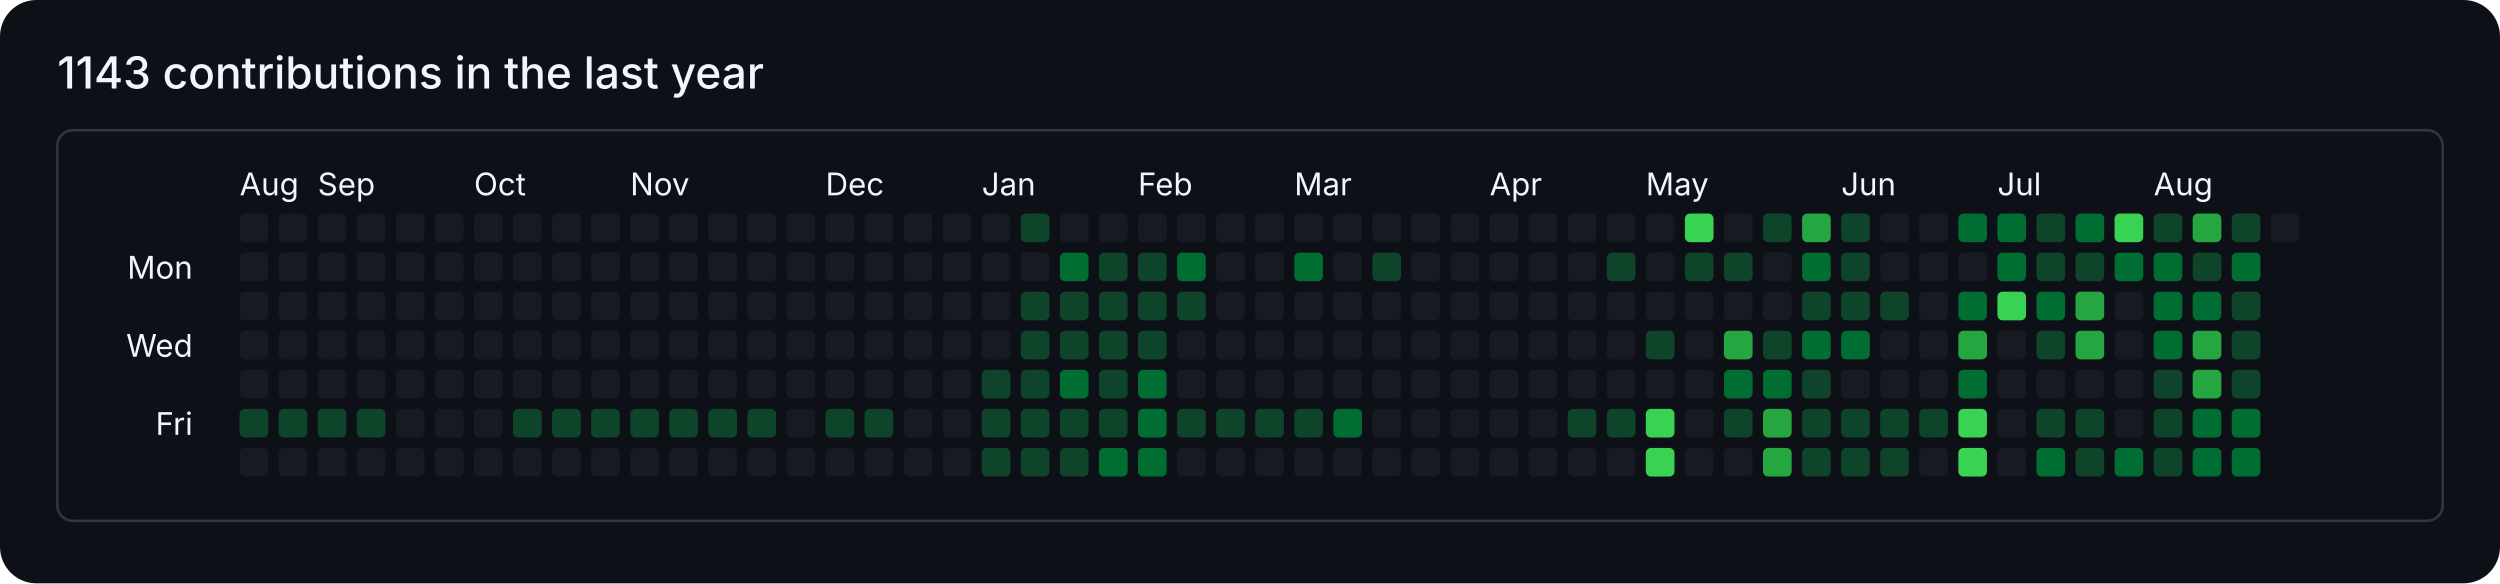
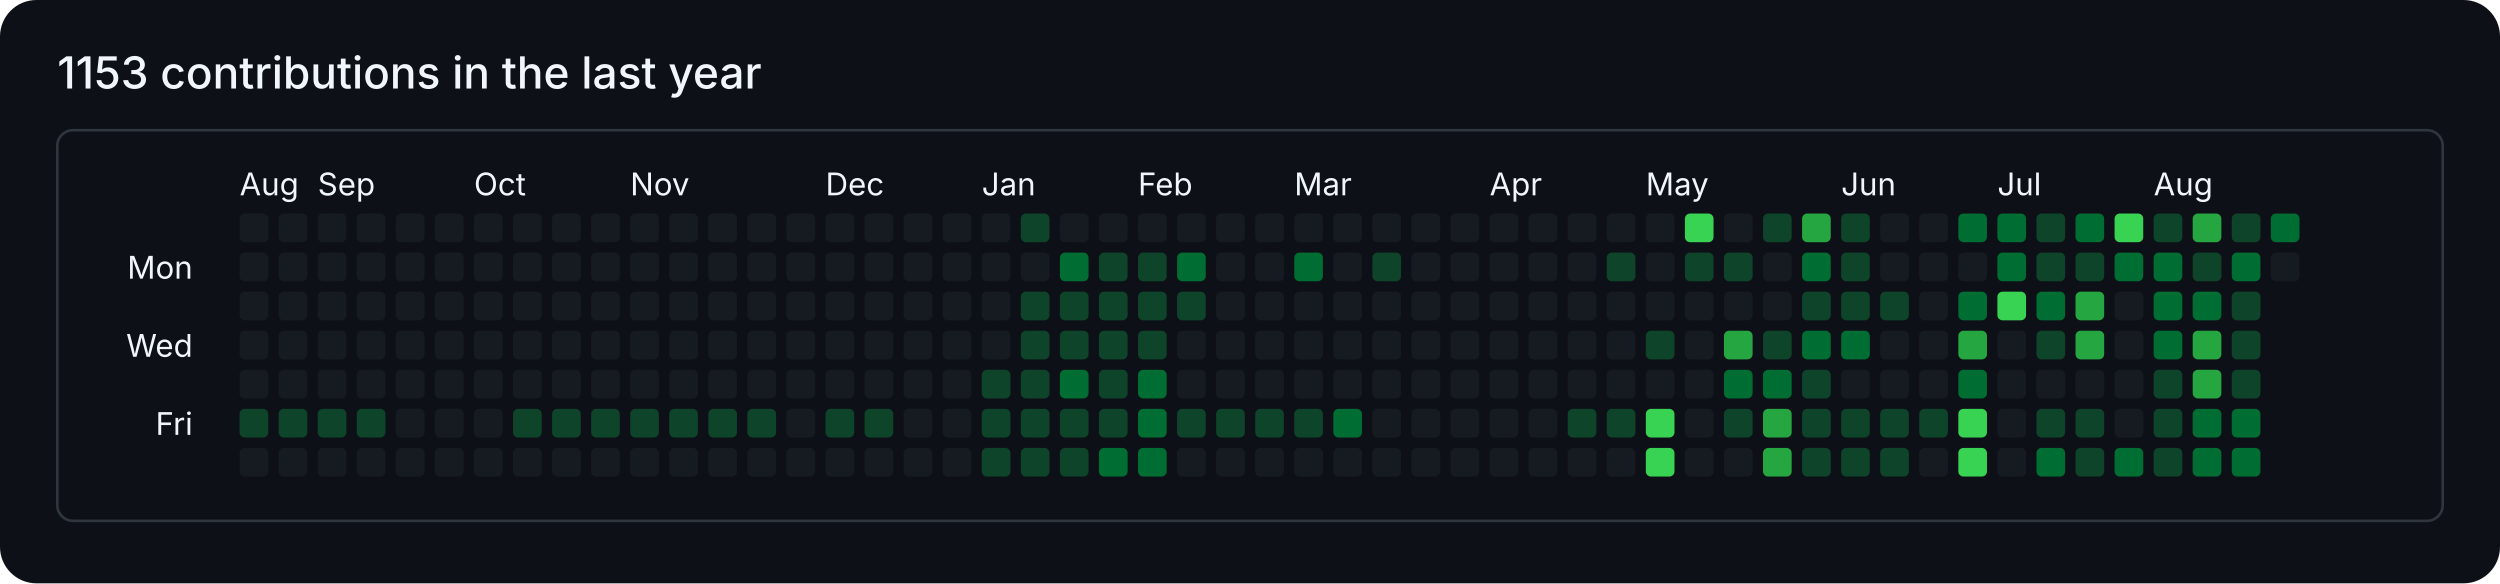
<svg xmlns="http://www.w3.org/2000/svg" width="1200" height="280" viewBox="0 0 960 224" fill="none" role="img" aria-label="AleksZyro GitHub contribution calendar">
  <style>
    .title { font: 500 17px -apple-system, BlinkMacSystemFont, 'Segoe UI', sans-serif; fill: #f0f6fc; }
    .month-label, .weekday-label, .legend, .hint { font: 400 12px -apple-system, BlinkMacSystemFont, 'Segoe UI', sans-serif; fill: #f0f6fc; }
    .hint, .legend-muted { fill: #8b949e; }
    .day-cell { shape-rendering: geometricPrecision; }
  </style>
  <rect width="960" height="224" rx="14" fill="#0d1117" />
-   <text x="22" y="34" class="title">1143 contributions in the last year</text>
+   <text x="22" y="34" class="title">1153 contributions in the last year</text>
  <rect x="22" y="50" width="916" height="150" rx="6" fill="none" stroke="#30363d" />
  <text x="92" y="75" class="month-label">Aug</text>
  <text x="122" y="75" class="month-label">Sep</text>
  <text x="182" y="75" class="month-label">Oct</text>
  <text x="242" y="75" class="month-label">Nov</text>
  <text x="317" y="75" class="month-label">Dec</text>
  <text x="377" y="75" class="month-label">Jan</text>
  <text x="437" y="75" class="month-label">Feb</text>
  <text x="497" y="75" class="month-label">Mar</text>
  <text x="572" y="75" class="month-label">Apr</text>
  <text x="632" y="75" class="month-label">May</text>
  <text x="707" y="75" class="month-label">Jun</text>
  <text x="767" y="75" class="month-label">Jul</text>
  <text x="827" y="75" class="month-label">Aug</text>
  <text x="74" y="107" class="weekday-label" text-anchor="end">Mon</text>
  <text x="74" y="137" class="weekday-label" text-anchor="end">Wed</text>
  <text x="74" y="167" class="weekday-label" text-anchor="end">Fri</text>
  <rect class="day-cell" x="92" y="82" width="11" height="11" rx="2" fill="#161b22" />
  <rect class="day-cell" x="92" y="97" width="11" height="11" rx="2" fill="#161b22" />
  <rect class="day-cell" x="92" y="112" width="11" height="11" rx="2" fill="#161b22" />
  <rect class="day-cell" x="92" y="127" width="11" height="11" rx="2" fill="#161b22" />
  <rect class="day-cell" x="92" y="142" width="11" height="11" rx="2" fill="#161b22" />
  <rect class="day-cell" x="92" y="157" width="11" height="11" rx="2" fill="#0e4429" />
  <rect class="day-cell" x="92" y="172" width="11" height="11" rx="2" fill="#161b22" />
  <rect class="day-cell" x="107" y="82" width="11" height="11" rx="2" fill="#161b22" />
  <rect class="day-cell" x="107" y="97" width="11" height="11" rx="2" fill="#161b22" />
  <rect class="day-cell" x="107" y="112" width="11" height="11" rx="2" fill="#161b22" />
  <rect class="day-cell" x="107" y="127" width="11" height="11" rx="2" fill="#161b22" />
  <rect class="day-cell" x="107" y="142" width="11" height="11" rx="2" fill="#161b22" />
  <rect class="day-cell" x="107" y="157" width="11" height="11" rx="2" fill="#0e4429" />
  <rect class="day-cell" x="107" y="172" width="11" height="11" rx="2" fill="#161b22" />
  <rect class="day-cell" x="122" y="82" width="11" height="11" rx="2" fill="#161b22" />
  <rect class="day-cell" x="122" y="97" width="11" height="11" rx="2" fill="#161b22" />
  <rect class="day-cell" x="122" y="112" width="11" height="11" rx="2" fill="#161b22" />
  <rect class="day-cell" x="122" y="127" width="11" height="11" rx="2" fill="#161b22" />
  <rect class="day-cell" x="122" y="142" width="11" height="11" rx="2" fill="#161b22" />
  <rect class="day-cell" x="122" y="157" width="11" height="11" rx="2" fill="#0e4429" />
  <rect class="day-cell" x="122" y="172" width="11" height="11" rx="2" fill="#161b22" />
  <rect class="day-cell" x="137" y="82" width="11" height="11" rx="2" fill="#161b22" />
  <rect class="day-cell" x="137" y="97" width="11" height="11" rx="2" fill="#161b22" />
  <rect class="day-cell" x="137" y="112" width="11" height="11" rx="2" fill="#161b22" />
  <rect class="day-cell" x="137" y="127" width="11" height="11" rx="2" fill="#161b22" />
  <rect class="day-cell" x="137" y="142" width="11" height="11" rx="2" fill="#161b22" />
  <rect class="day-cell" x="137" y="157" width="11" height="11" rx="2" fill="#0e4429" />
  <rect class="day-cell" x="137" y="172" width="11" height="11" rx="2" fill="#161b22" />
  <rect class="day-cell" x="152" y="82" width="11" height="11" rx="2" fill="#161b22" />
  <rect class="day-cell" x="152" y="97" width="11" height="11" rx="2" fill="#161b22" />
  <rect class="day-cell" x="152" y="112" width="11" height="11" rx="2" fill="#161b22" />
  <rect class="day-cell" x="152" y="127" width="11" height="11" rx="2" fill="#161b22" />
  <rect class="day-cell" x="152" y="142" width="11" height="11" rx="2" fill="#161b22" />
  <rect class="day-cell" x="152" y="157" width="11" height="11" rx="2" fill="#161b22" />
  <rect class="day-cell" x="152" y="172" width="11" height="11" rx="2" fill="#161b22" />
  <rect class="day-cell" x="167" y="82" width="11" height="11" rx="2" fill="#161b22" />
  <rect class="day-cell" x="167" y="97" width="11" height="11" rx="2" fill="#161b22" />
  <rect class="day-cell" x="167" y="112" width="11" height="11" rx="2" fill="#161b22" />
  <rect class="day-cell" x="167" y="127" width="11" height="11" rx="2" fill="#161b22" />
  <rect class="day-cell" x="167" y="142" width="11" height="11" rx="2" fill="#161b22" />
  <rect class="day-cell" x="167" y="157" width="11" height="11" rx="2" fill="#161b22" />
  <rect class="day-cell" x="167" y="172" width="11" height="11" rx="2" fill="#161b22" />
  <rect class="day-cell" x="182" y="82" width="11" height="11" rx="2" fill="#161b22" />
  <rect class="day-cell" x="182" y="97" width="11" height="11" rx="2" fill="#161b22" />
  <rect class="day-cell" x="182" y="112" width="11" height="11" rx="2" fill="#161b22" />
  <rect class="day-cell" x="182" y="127" width="11" height="11" rx="2" fill="#161b22" />
  <rect class="day-cell" x="182" y="142" width="11" height="11" rx="2" fill="#161b22" />
  <rect class="day-cell" x="182" y="157" width="11" height="11" rx="2" fill="#161b22" />
  <rect class="day-cell" x="182" y="172" width="11" height="11" rx="2" fill="#161b22" />
  <rect class="day-cell" x="197" y="82" width="11" height="11" rx="2" fill="#161b22" />
  <rect class="day-cell" x="197" y="97" width="11" height="11" rx="2" fill="#161b22" />
  <rect class="day-cell" x="197" y="112" width="11" height="11" rx="2" fill="#161b22" />
  <rect class="day-cell" x="197" y="127" width="11" height="11" rx="2" fill="#161b22" />
  <rect class="day-cell" x="197" y="142" width="11" height="11" rx="2" fill="#161b22" />
  <rect class="day-cell" x="197" y="157" width="11" height="11" rx="2" fill="#0e4429" />
  <rect class="day-cell" x="197" y="172" width="11" height="11" rx="2" fill="#161b22" />
  <rect class="day-cell" x="212" y="82" width="11" height="11" rx="2" fill="#161b22" />
  <rect class="day-cell" x="212" y="97" width="11" height="11" rx="2" fill="#161b22" />
  <rect class="day-cell" x="212" y="112" width="11" height="11" rx="2" fill="#161b22" />
  <rect class="day-cell" x="212" y="127" width="11" height="11" rx="2" fill="#161b22" />
  <rect class="day-cell" x="212" y="142" width="11" height="11" rx="2" fill="#161b22" />
  <rect class="day-cell" x="212" y="157" width="11" height="11" rx="2" fill="#0e4429" />
  <rect class="day-cell" x="212" y="172" width="11" height="11" rx="2" fill="#161b22" />
  <rect class="day-cell" x="227" y="82" width="11" height="11" rx="2" fill="#161b22" />
  <rect class="day-cell" x="227" y="97" width="11" height="11" rx="2" fill="#161b22" />
  <rect class="day-cell" x="227" y="112" width="11" height="11" rx="2" fill="#161b22" />
  <rect class="day-cell" x="227" y="127" width="11" height="11" rx="2" fill="#161b22" />
  <rect class="day-cell" x="227" y="142" width="11" height="11" rx="2" fill="#161b22" />
  <rect class="day-cell" x="227" y="157" width="11" height="11" rx="2" fill="#0e4429" />
  <rect class="day-cell" x="227" y="172" width="11" height="11" rx="2" fill="#161b22" />
  <rect class="day-cell" x="242" y="82" width="11" height="11" rx="2" fill="#161b22" />
  <rect class="day-cell" x="242" y="97" width="11" height="11" rx="2" fill="#161b22" />
  <rect class="day-cell" x="242" y="112" width="11" height="11" rx="2" fill="#161b22" />
  <rect class="day-cell" x="242" y="127" width="11" height="11" rx="2" fill="#161b22" />
  <rect class="day-cell" x="242" y="142" width="11" height="11" rx="2" fill="#161b22" />
  <rect class="day-cell" x="242" y="157" width="11" height="11" rx="2" fill="#0e4429" />
  <rect class="day-cell" x="242" y="172" width="11" height="11" rx="2" fill="#161b22" />
  <rect class="day-cell" x="257" y="82" width="11" height="11" rx="2" fill="#161b22" />
  <rect class="day-cell" x="257" y="97" width="11" height="11" rx="2" fill="#161b22" />
  <rect class="day-cell" x="257" y="112" width="11" height="11" rx="2" fill="#161b22" />
  <rect class="day-cell" x="257" y="127" width="11" height="11" rx="2" fill="#161b22" />
  <rect class="day-cell" x="257" y="142" width="11" height="11" rx="2" fill="#161b22" />
  <rect class="day-cell" x="257" y="157" width="11" height="11" rx="2" fill="#0e4429" />
  <rect class="day-cell" x="257" y="172" width="11" height="11" rx="2" fill="#161b22" />
  <rect class="day-cell" x="272" y="82" width="11" height="11" rx="2" fill="#161b22" />
  <rect class="day-cell" x="272" y="97" width="11" height="11" rx="2" fill="#161b22" />
  <rect class="day-cell" x="272" y="112" width="11" height="11" rx="2" fill="#161b22" />
  <rect class="day-cell" x="272" y="127" width="11" height="11" rx="2" fill="#161b22" />
  <rect class="day-cell" x="272" y="142" width="11" height="11" rx="2" fill="#161b22" />
  <rect class="day-cell" x="272" y="157" width="11" height="11" rx="2" fill="#0e4429" />
  <rect class="day-cell" x="272" y="172" width="11" height="11" rx="2" fill="#161b22" />
  <rect class="day-cell" x="287" y="82" width="11" height="11" rx="2" fill="#161b22" />
  <rect class="day-cell" x="287" y="97" width="11" height="11" rx="2" fill="#161b22" />
  <rect class="day-cell" x="287" y="112" width="11" height="11" rx="2" fill="#161b22" />
  <rect class="day-cell" x="287" y="127" width="11" height="11" rx="2" fill="#161b22" />
  <rect class="day-cell" x="287" y="142" width="11" height="11" rx="2" fill="#161b22" />
  <rect class="day-cell" x="287" y="157" width="11" height="11" rx="2" fill="#0e4429" />
  <rect class="day-cell" x="287" y="172" width="11" height="11" rx="2" fill="#161b22" />
  <rect class="day-cell" x="302" y="82" width="11" height="11" rx="2" fill="#161b22" />
  <rect class="day-cell" x="302" y="97" width="11" height="11" rx="2" fill="#161b22" />
  <rect class="day-cell" x="302" y="112" width="11" height="11" rx="2" fill="#161b22" />
  <rect class="day-cell" x="302" y="127" width="11" height="11" rx="2" fill="#161b22" />
  <rect class="day-cell" x="302" y="142" width="11" height="11" rx="2" fill="#161b22" />
  <rect class="day-cell" x="302" y="157" width="11" height="11" rx="2" fill="#161b22" />
  <rect class="day-cell" x="302" y="172" width="11" height="11" rx="2" fill="#161b22" />
  <rect class="day-cell" x="317" y="82" width="11" height="11" rx="2" fill="#161b22" />
  <rect class="day-cell" x="317" y="97" width="11" height="11" rx="2" fill="#161b22" />
  <rect class="day-cell" x="317" y="112" width="11" height="11" rx="2" fill="#161b22" />
  <rect class="day-cell" x="317" y="127" width="11" height="11" rx="2" fill="#161b22" />
  <rect class="day-cell" x="317" y="142" width="11" height="11" rx="2" fill="#161b22" />
  <rect class="day-cell" x="317" y="157" width="11" height="11" rx="2" fill="#0e4429" />
  <rect class="day-cell" x="317" y="172" width="11" height="11" rx="2" fill="#161b22" />
  <rect class="day-cell" x="332" y="82" width="11" height="11" rx="2" fill="#161b22" />
  <rect class="day-cell" x="332" y="97" width="11" height="11" rx="2" fill="#161b22" />
  <rect class="day-cell" x="332" y="112" width="11" height="11" rx="2" fill="#161b22" />
  <rect class="day-cell" x="332" y="127" width="11" height="11" rx="2" fill="#161b22" />
  <rect class="day-cell" x="332" y="142" width="11" height="11" rx="2" fill="#161b22" />
  <rect class="day-cell" x="332" y="157" width="11" height="11" rx="2" fill="#0e4429" />
  <rect class="day-cell" x="332" y="172" width="11" height="11" rx="2" fill="#161b22" />
  <rect class="day-cell" x="347" y="82" width="11" height="11" rx="2" fill="#161b22" />
  <rect class="day-cell" x="347" y="97" width="11" height="11" rx="2" fill="#161b22" />
  <rect class="day-cell" x="347" y="112" width="11" height="11" rx="2" fill="#161b22" />
  <rect class="day-cell" x="347" y="127" width="11" height="11" rx="2" fill="#161b22" />
  <rect class="day-cell" x="347" y="142" width="11" height="11" rx="2" fill="#161b22" />
  <rect class="day-cell" x="347" y="157" width="11" height="11" rx="2" fill="#161b22" />
  <rect class="day-cell" x="347" y="172" width="11" height="11" rx="2" fill="#161b22" />
  <rect class="day-cell" x="362" y="82" width="11" height="11" rx="2" fill="#161b22" />
  <rect class="day-cell" x="362" y="97" width="11" height="11" rx="2" fill="#161b22" />
  <rect class="day-cell" x="362" y="112" width="11" height="11" rx="2" fill="#161b22" />
  <rect class="day-cell" x="362" y="127" width="11" height="11" rx="2" fill="#161b22" />
  <rect class="day-cell" x="362" y="142" width="11" height="11" rx="2" fill="#161b22" />
  <rect class="day-cell" x="362" y="157" width="11" height="11" rx="2" fill="#161b22" />
  <rect class="day-cell" x="362" y="172" width="11" height="11" rx="2" fill="#161b22" />
  <rect class="day-cell" x="377" y="82" width="11" height="11" rx="2" fill="#161b22" />
  <rect class="day-cell" x="377" y="97" width="11" height="11" rx="2" fill="#161b22" />
  <rect class="day-cell" x="377" y="112" width="11" height="11" rx="2" fill="#161b22" />
  <rect class="day-cell" x="377" y="127" width="11" height="11" rx="2" fill="#161b22" />
  <rect class="day-cell" x="377" y="142" width="11" height="11" rx="2" fill="#0e4429" />
  <rect class="day-cell" x="377" y="157" width="11" height="11" rx="2" fill="#0e4429" />
  <rect class="day-cell" x="377" y="172" width="11" height="11" rx="2" fill="#0e4429" />
  <rect class="day-cell" x="392" y="82" width="11" height="11" rx="2" fill="#0e4429" />
  <rect class="day-cell" x="392" y="97" width="11" height="11" rx="2" fill="#161b22" />
  <rect class="day-cell" x="392" y="112" width="11" height="11" rx="2" fill="#0e4429" />
  <rect class="day-cell" x="392" y="127" width="11" height="11" rx="2" fill="#0e4429" />
  <rect class="day-cell" x="392" y="142" width="11" height="11" rx="2" fill="#0e4429" />
  <rect class="day-cell" x="392" y="157" width="11" height="11" rx="2" fill="#0e4429" />
  <rect class="day-cell" x="392" y="172" width="11" height="11" rx="2" fill="#0e4429" />
  <rect class="day-cell" x="407" y="82" width="11" height="11" rx="2" fill="#161b22" />
  <rect class="day-cell" x="407" y="97" width="11" height="11" rx="2" fill="#006d32" />
  <rect class="day-cell" x="407" y="112" width="11" height="11" rx="2" fill="#0e4429" />
  <rect class="day-cell" x="407" y="127" width="11" height="11" rx="2" fill="#0e4429" />
  <rect class="day-cell" x="407" y="142" width="11" height="11" rx="2" fill="#006d32" />
  <rect class="day-cell" x="407" y="157" width="11" height="11" rx="2" fill="#0e4429" />
  <rect class="day-cell" x="407" y="172" width="11" height="11" rx="2" fill="#0e4429" />
  <rect class="day-cell" x="422" y="82" width="11" height="11" rx="2" fill="#161b22" />
  <rect class="day-cell" x="422" y="97" width="11" height="11" rx="2" fill="#0e4429" />
  <rect class="day-cell" x="422" y="112" width="11" height="11" rx="2" fill="#0e4429" />
  <rect class="day-cell" x="422" y="127" width="11" height="11" rx="2" fill="#0e4429" />
  <rect class="day-cell" x="422" y="142" width="11" height="11" rx="2" fill="#0e4429" />
  <rect class="day-cell" x="422" y="157" width="11" height="11" rx="2" fill="#0e4429" />
  <rect class="day-cell" x="422" y="172" width="11" height="11" rx="2" fill="#006d32" />
  <rect class="day-cell" x="437" y="82" width="11" height="11" rx="2" fill="#161b22" />
  <rect class="day-cell" x="437" y="97" width="11" height="11" rx="2" fill="#0e4429" />
  <rect class="day-cell" x="437" y="112" width="11" height="11" rx="2" fill="#0e4429" />
  <rect class="day-cell" x="437" y="127" width="11" height="11" rx="2" fill="#0e4429" />
  <rect class="day-cell" x="437" y="142" width="11" height="11" rx="2" fill="#006d32" />
  <rect class="day-cell" x="437" y="157" width="11" height="11" rx="2" fill="#006d32" />
  <rect class="day-cell" x="437" y="172" width="11" height="11" rx="2" fill="#006d32" />
  <rect class="day-cell" x="452" y="82" width="11" height="11" rx="2" fill="#161b22" />
  <rect class="day-cell" x="452" y="97" width="11" height="11" rx="2" fill="#006d32" />
  <rect class="day-cell" x="452" y="112" width="11" height="11" rx="2" fill="#0e4429" />
  <rect class="day-cell" x="452" y="127" width="11" height="11" rx="2" fill="#161b22" />
  <rect class="day-cell" x="452" y="142" width="11" height="11" rx="2" fill="#161b22" />
  <rect class="day-cell" x="452" y="157" width="11" height="11" rx="2" fill="#0e4429" />
  <rect class="day-cell" x="452" y="172" width="11" height="11" rx="2" fill="#161b22" />
  <rect class="day-cell" x="467" y="82" width="11" height="11" rx="2" fill="#161b22" />
  <rect class="day-cell" x="467" y="97" width="11" height="11" rx="2" fill="#161b22" />
  <rect class="day-cell" x="467" y="112" width="11" height="11" rx="2" fill="#161b22" />
  <rect class="day-cell" x="467" y="127" width="11" height="11" rx="2" fill="#161b22" />
  <rect class="day-cell" x="467" y="142" width="11" height="11" rx="2" fill="#161b22" />
  <rect class="day-cell" x="467" y="157" width="11" height="11" rx="2" fill="#0e4429" />
  <rect class="day-cell" x="467" y="172" width="11" height="11" rx="2" fill="#161b22" />
  <rect class="day-cell" x="482" y="82" width="11" height="11" rx="2" fill="#161b22" />
  <rect class="day-cell" x="482" y="97" width="11" height="11" rx="2" fill="#161b22" />
  <rect class="day-cell" x="482" y="112" width="11" height="11" rx="2" fill="#161b22" />
  <rect class="day-cell" x="482" y="127" width="11" height="11" rx="2" fill="#161b22" />
  <rect class="day-cell" x="482" y="142" width="11" height="11" rx="2" fill="#161b22" />
  <rect class="day-cell" x="482" y="157" width="11" height="11" rx="2" fill="#0e4429" />
  <rect class="day-cell" x="482" y="172" width="11" height="11" rx="2" fill="#161b22" />
  <rect class="day-cell" x="497" y="82" width="11" height="11" rx="2" fill="#161b22" />
  <rect class="day-cell" x="497" y="97" width="11" height="11" rx="2" fill="#006d32" />
  <rect class="day-cell" x="497" y="112" width="11" height="11" rx="2" fill="#161b22" />
  <rect class="day-cell" x="497" y="127" width="11" height="11" rx="2" fill="#161b22" />
  <rect class="day-cell" x="497" y="142" width="11" height="11" rx="2" fill="#161b22" />
  <rect class="day-cell" x="497" y="157" width="11" height="11" rx="2" fill="#0e4429" />
  <rect class="day-cell" x="497" y="172" width="11" height="11" rx="2" fill="#161b22" />
  <rect class="day-cell" x="512" y="82" width="11" height="11" rx="2" fill="#161b22" />
  <rect class="day-cell" x="512" y="97" width="11" height="11" rx="2" fill="#161b22" />
  <rect class="day-cell" x="512" y="112" width="11" height="11" rx="2" fill="#161b22" />
  <rect class="day-cell" x="512" y="127" width="11" height="11" rx="2" fill="#161b22" />
  <rect class="day-cell" x="512" y="142" width="11" height="11" rx="2" fill="#161b22" />
  <rect class="day-cell" x="512" y="157" width="11" height="11" rx="2" fill="#006d32" />
  <rect class="day-cell" x="512" y="172" width="11" height="11" rx="2" fill="#161b22" />
  <rect class="day-cell" x="527" y="82" width="11" height="11" rx="2" fill="#161b22" />
  <rect class="day-cell" x="527" y="97" width="11" height="11" rx="2" fill="#0e4429" />
  <rect class="day-cell" x="527" y="112" width="11" height="11" rx="2" fill="#161b22" />
  <rect class="day-cell" x="527" y="127" width="11" height="11" rx="2" fill="#161b22" />
  <rect class="day-cell" x="527" y="142" width="11" height="11" rx="2" fill="#161b22" />
  <rect class="day-cell" x="527" y="157" width="11" height="11" rx="2" fill="#161b22" />
  <rect class="day-cell" x="527" y="172" width="11" height="11" rx="2" fill="#161b22" />
  <rect class="day-cell" x="542" y="82" width="11" height="11" rx="2" fill="#161b22" />
  <rect class="day-cell" x="542" y="97" width="11" height="11" rx="2" fill="#161b22" />
  <rect class="day-cell" x="542" y="112" width="11" height="11" rx="2" fill="#161b22" />
  <rect class="day-cell" x="542" y="127" width="11" height="11" rx="2" fill="#161b22" />
  <rect class="day-cell" x="542" y="142" width="11" height="11" rx="2" fill="#161b22" />
  <rect class="day-cell" x="542" y="157" width="11" height="11" rx="2" fill="#161b22" />
  <rect class="day-cell" x="542" y="172" width="11" height="11" rx="2" fill="#161b22" />
  <rect class="day-cell" x="557" y="82" width="11" height="11" rx="2" fill="#161b22" />
  <rect class="day-cell" x="557" y="97" width="11" height="11" rx="2" fill="#161b22" />
  <rect class="day-cell" x="557" y="112" width="11" height="11" rx="2" fill="#161b22" />
  <rect class="day-cell" x="557" y="127" width="11" height="11" rx="2" fill="#161b22" />
  <rect class="day-cell" x="557" y="142" width="11" height="11" rx="2" fill="#161b22" />
  <rect class="day-cell" x="557" y="157" width="11" height="11" rx="2" fill="#161b22" />
  <rect class="day-cell" x="557" y="172" width="11" height="11" rx="2" fill="#161b22" />
  <rect class="day-cell" x="572" y="82" width="11" height="11" rx="2" fill="#161b22" />
  <rect class="day-cell" x="572" y="97" width="11" height="11" rx="2" fill="#161b22" />
  <rect class="day-cell" x="572" y="112" width="11" height="11" rx="2" fill="#161b22" />
  <rect class="day-cell" x="572" y="127" width="11" height="11" rx="2" fill="#161b22" />
  <rect class="day-cell" x="572" y="142" width="11" height="11" rx="2" fill="#161b22" />
  <rect class="day-cell" x="572" y="157" width="11" height="11" rx="2" fill="#161b22" />
  <rect class="day-cell" x="572" y="172" width="11" height="11" rx="2" fill="#161b22" />
  <rect class="day-cell" x="587" y="82" width="11" height="11" rx="2" fill="#161b22" />
  <rect class="day-cell" x="587" y="97" width="11" height="11" rx="2" fill="#161b22" />
  <rect class="day-cell" x="587" y="112" width="11" height="11" rx="2" fill="#161b22" />
  <rect class="day-cell" x="587" y="127" width="11" height="11" rx="2" fill="#161b22" />
  <rect class="day-cell" x="587" y="142" width="11" height="11" rx="2" fill="#161b22" />
  <rect class="day-cell" x="587" y="157" width="11" height="11" rx="2" fill="#161b22" />
  <rect class="day-cell" x="587" y="172" width="11" height="11" rx="2" fill="#161b22" />
  <rect class="day-cell" x="602" y="82" width="11" height="11" rx="2" fill="#161b22" />
  <rect class="day-cell" x="602" y="97" width="11" height="11" rx="2" fill="#161b22" />
  <rect class="day-cell" x="602" y="112" width="11" height="11" rx="2" fill="#161b22" />
  <rect class="day-cell" x="602" y="127" width="11" height="11" rx="2" fill="#161b22" />
  <rect class="day-cell" x="602" y="142" width="11" height="11" rx="2" fill="#161b22" />
  <rect class="day-cell" x="602" y="157" width="11" height="11" rx="2" fill="#0e4429" />
  <rect class="day-cell" x="602" y="172" width="11" height="11" rx="2" fill="#161b22" />
  <rect class="day-cell" x="617" y="82" width="11" height="11" rx="2" fill="#161b22" />
  <rect class="day-cell" x="617" y="97" width="11" height="11" rx="2" fill="#0e4429" />
  <rect class="day-cell" x="617" y="112" width="11" height="11" rx="2" fill="#161b22" />
  <rect class="day-cell" x="617" y="127" width="11" height="11" rx="2" fill="#161b22" />
  <rect class="day-cell" x="617" y="142" width="11" height="11" rx="2" fill="#161b22" />
  <rect class="day-cell" x="617" y="157" width="11" height="11" rx="2" fill="#0e4429" />
  <rect class="day-cell" x="617" y="172" width="11" height="11" rx="2" fill="#161b22" />
  <rect class="day-cell" x="632" y="82" width="11" height="11" rx="2" fill="#161b22" />
  <rect class="day-cell" x="632" y="97" width="11" height="11" rx="2" fill="#161b22" />
  <rect class="day-cell" x="632" y="112" width="11" height="11" rx="2" fill="#161b22" />
  <rect class="day-cell" x="632" y="127" width="11" height="11" rx="2" fill="#0e4429" />
  <rect class="day-cell" x="632" y="142" width="11" height="11" rx="2" fill="#161b22" />
  <rect class="day-cell" x="632" y="157" width="11" height="11" rx="2" fill="#39d353" />
  <rect class="day-cell" x="632" y="172" width="11" height="11" rx="2" fill="#39d353" />
  <rect class="day-cell" x="647" y="82" width="11" height="11" rx="2" fill="#39d353" />
  <rect class="day-cell" x="647" y="97" width="11" height="11" rx="2" fill="#0e4429" />
  <rect class="day-cell" x="647" y="112" width="11" height="11" rx="2" fill="#161b22" />
  <rect class="day-cell" x="647" y="127" width="11" height="11" rx="2" fill="#161b22" />
  <rect class="day-cell" x="647" y="142" width="11" height="11" rx="2" fill="#161b22" />
  <rect class="day-cell" x="647" y="157" width="11" height="11" rx="2" fill="#161b22" />
  <rect class="day-cell" x="647" y="172" width="11" height="11" rx="2" fill="#161b22" />
  <rect class="day-cell" x="662" y="82" width="11" height="11" rx="2" fill="#161b22" />
  <rect class="day-cell" x="662" y="97" width="11" height="11" rx="2" fill="#0e4429" />
  <rect class="day-cell" x="662" y="112" width="11" height="11" rx="2" fill="#161b22" />
  <rect class="day-cell" x="662" y="127" width="11" height="11" rx="2" fill="#26a641" />
  <rect class="day-cell" x="662" y="142" width="11" height="11" rx="2" fill="#006d32" />
  <rect class="day-cell" x="662" y="157" width="11" height="11" rx="2" fill="#0e4429" />
  <rect class="day-cell" x="662" y="172" width="11" height="11" rx="2" fill="#161b22" />
  <rect class="day-cell" x="677" y="82" width="11" height="11" rx="2" fill="#0e4429" />
  <rect class="day-cell" x="677" y="97" width="11" height="11" rx="2" fill="#161b22" />
  <rect class="day-cell" x="677" y="112" width="11" height="11" rx="2" fill="#161b22" />
  <rect class="day-cell" x="677" y="127" width="11" height="11" rx="2" fill="#0e4429" />
  <rect class="day-cell" x="677" y="142" width="11" height="11" rx="2" fill="#006d32" />
  <rect class="day-cell" x="677" y="157" width="11" height="11" rx="2" fill="#26a641" />
  <rect class="day-cell" x="677" y="172" width="11" height="11" rx="2" fill="#26a641" />
  <rect class="day-cell" x="692" y="82" width="11" height="11" rx="2" fill="#26a641" />
  <rect class="day-cell" x="692" y="97" width="11" height="11" rx="2" fill="#006d32" />
  <rect class="day-cell" x="692" y="112" width="11" height="11" rx="2" fill="#0e4429" />
  <rect class="day-cell" x="692" y="127" width="11" height="11" rx="2" fill="#006d32" />
  <rect class="day-cell" x="692" y="142" width="11" height="11" rx="2" fill="#0e4429" />
  <rect class="day-cell" x="692" y="157" width="11" height="11" rx="2" fill="#0e4429" />
  <rect class="day-cell" x="692" y="172" width="11" height="11" rx="2" fill="#0e4429" />
  <rect class="day-cell" x="707" y="82" width="11" height="11" rx="2" fill="#0e4429" />
  <rect class="day-cell" x="707" y="97" width="11" height="11" rx="2" fill="#0e4429" />
  <rect class="day-cell" x="707" y="112" width="11" height="11" rx="2" fill="#0e4429" />
  <rect class="day-cell" x="707" y="127" width="11" height="11" rx="2" fill="#006d32" />
  <rect class="day-cell" x="707" y="142" width="11" height="11" rx="2" fill="#161b22" />
  <rect class="day-cell" x="707" y="157" width="11" height="11" rx="2" fill="#0e4429" />
  <rect class="day-cell" x="707" y="172" width="11" height="11" rx="2" fill="#0e4429" />
  <rect class="day-cell" x="722" y="82" width="11" height="11" rx="2" fill="#161b22" />
  <rect class="day-cell" x="722" y="97" width="11" height="11" rx="2" fill="#161b22" />
  <rect class="day-cell" x="722" y="112" width="11" height="11" rx="2" fill="#0e4429" />
  <rect class="day-cell" x="722" y="127" width="11" height="11" rx="2" fill="#161b22" />
  <rect class="day-cell" x="722" y="142" width="11" height="11" rx="2" fill="#161b22" />
  <rect class="day-cell" x="722" y="157" width="11" height="11" rx="2" fill="#0e4429" />
  <rect class="day-cell" x="722" y="172" width="11" height="11" rx="2" fill="#0e4429" />
  <rect class="day-cell" x="737" y="82" width="11" height="11" rx="2" fill="#161b22" />
  <rect class="day-cell" x="737" y="97" width="11" height="11" rx="2" fill="#161b22" />
  <rect class="day-cell" x="737" y="112" width="11" height="11" rx="2" fill="#161b22" />
  <rect class="day-cell" x="737" y="127" width="11" height="11" rx="2" fill="#161b22" />
  <rect class="day-cell" x="737" y="142" width="11" height="11" rx="2" fill="#161b22" />
  <rect class="day-cell" x="737" y="157" width="11" height="11" rx="2" fill="#0e4429" />
  <rect class="day-cell" x="737" y="172" width="11" height="11" rx="2" fill="#161b22" />
  <rect class="day-cell" x="752" y="82" width="11" height="11" rx="2" fill="#006d32" />
  <rect class="day-cell" x="752" y="97" width="11" height="11" rx="2" fill="#161b22" />
  <rect class="day-cell" x="752" y="112" width="11" height="11" rx="2" fill="#006d32" />
  <rect class="day-cell" x="752" y="127" width="11" height="11" rx="2" fill="#26a641" />
  <rect class="day-cell" x="752" y="142" width="11" height="11" rx="2" fill="#006d32" />
  <rect class="day-cell" x="752" y="157" width="11" height="11" rx="2" fill="#39d353" />
  <rect class="day-cell" x="752" y="172" width="11" height="11" rx="2" fill="#39d353" />
  <rect class="day-cell" x="767" y="82" width="11" height="11" rx="2" fill="#006d32" />
  <rect class="day-cell" x="767" y="97" width="11" height="11" rx="2" fill="#006d32" />
  <rect class="day-cell" x="767" y="112" width="11" height="11" rx="2" fill="#39d353" />
  <rect class="day-cell" x="767" y="127" width="11" height="11" rx="2" fill="#161b22" />
  <rect class="day-cell" x="767" y="142" width="11" height="11" rx="2" fill="#161b22" />
  <rect class="day-cell" x="767" y="157" width="11" height="11" rx="2" fill="#161b22" />
  <rect class="day-cell" x="767" y="172" width="11" height="11" rx="2" fill="#161b22" />
  <rect class="day-cell" x="782" y="82" width="11" height="11" rx="2" fill="#0e4429" />
  <rect class="day-cell" x="782" y="97" width="11" height="11" rx="2" fill="#0e4429" />
  <rect class="day-cell" x="782" y="112" width="11" height="11" rx="2" fill="#006d32" />
  <rect class="day-cell" x="782" y="127" width="11" height="11" rx="2" fill="#0e4429" />
  <rect class="day-cell" x="782" y="142" width="11" height="11" rx="2" fill="#161b22" />
  <rect class="day-cell" x="782" y="157" width="11" height="11" rx="2" fill="#0e4429" />
  <rect class="day-cell" x="782" y="172" width="11" height="11" rx="2" fill="#006d32" />
  <rect class="day-cell" x="797" y="82" width="11" height="11" rx="2" fill="#006d32" />
  <rect class="day-cell" x="797" y="97" width="11" height="11" rx="2" fill="#0e4429" />
  <rect class="day-cell" x="797" y="112" width="11" height="11" rx="2" fill="#26a641" />
  <rect class="day-cell" x="797" y="127" width="11" height="11" rx="2" fill="#26a641" />
  <rect class="day-cell" x="797" y="142" width="11" height="11" rx="2" fill="#161b22" />
  <rect class="day-cell" x="797" y="157" width="11" height="11" rx="2" fill="#0e4429" />
  <rect class="day-cell" x="797" y="172" width="11" height="11" rx="2" fill="#0e4429" />
  <rect class="day-cell" x="812" y="82" width="11" height="11" rx="2" fill="#39d353" />
  <rect class="day-cell" x="812" y="97" width="11" height="11" rx="2" fill="#006d32" />
  <rect class="day-cell" x="812" y="112" width="11" height="11" rx="2" fill="#161b22" />
  <rect class="day-cell" x="812" y="127" width="11" height="11" rx="2" fill="#161b22" />
  <rect class="day-cell" x="812" y="142" width="11" height="11" rx="2" fill="#161b22" />
  <rect class="day-cell" x="812" y="157" width="11" height="11" rx="2" fill="#161b22" />
  <rect class="day-cell" x="812" y="172" width="11" height="11" rx="2" fill="#006d32" />
  <rect class="day-cell" x="827" y="82" width="11" height="11" rx="2" fill="#0e4429" />
  <rect class="day-cell" x="827" y="97" width="11" height="11" rx="2" fill="#006d32" />
  <rect class="day-cell" x="827" y="112" width="11" height="11" rx="2" fill="#006d32" />
  <rect class="day-cell" x="827" y="127" width="11" height="11" rx="2" fill="#006d32" />
  <rect class="day-cell" x="827" y="142" width="11" height="11" rx="2" fill="#0e4429" />
  <rect class="day-cell" x="827" y="157" width="11" height="11" rx="2" fill="#0e4429" />
  <rect class="day-cell" x="827" y="172" width="11" height="11" rx="2" fill="#0e4429" />
  <rect class="day-cell" x="842" y="82" width="11" height="11" rx="2" fill="#26a641" />
  <rect class="day-cell" x="842" y="97" width="11" height="11" rx="2" fill="#0e4429" />
  <rect class="day-cell" x="842" y="112" width="11" height="11" rx="2" fill="#006d32" />
  <rect class="day-cell" x="842" y="127" width="11" height="11" rx="2" fill="#26a641" />
  <rect class="day-cell" x="842" y="142" width="11" height="11" rx="2" fill="#26a641" />
  <rect class="day-cell" x="842" y="157" width="11" height="11" rx="2" fill="#006d32" />
  <rect class="day-cell" x="842" y="172" width="11" height="11" rx="2" fill="#006d32" />
  <rect class="day-cell" x="857" y="82" width="11" height="11" rx="2" fill="#0e4429" />
  <rect class="day-cell" x="857" y="97" width="11" height="11" rx="2" fill="#006d32" />
  <rect class="day-cell" x="857" y="112" width="11" height="11" rx="2" fill="#0e4429" />
  <rect class="day-cell" x="857" y="127" width="11" height="11" rx="2" fill="#0e4429" />
  <rect class="day-cell" x="857" y="142" width="11" height="11" rx="2" fill="#0e4429" />
  <rect class="day-cell" x="857" y="157" width="11" height="11" rx="2" fill="#006d32" />
  <rect class="day-cell" x="857" y="172" width="11" height="11" rx="2" fill="#006d32" />
-   <rect class="day-cell" x="872" y="82" width="11" height="11" rx="2" fill="#161b22" />
+   <rect class="day-cell" x="872" y="82" width="11" height="11" rx="2" fill="#006d32" />
+   <rect class="day-cell" x="872" y="97" width="11" height="11" rx="2" fill="#161b22" />
</svg>
